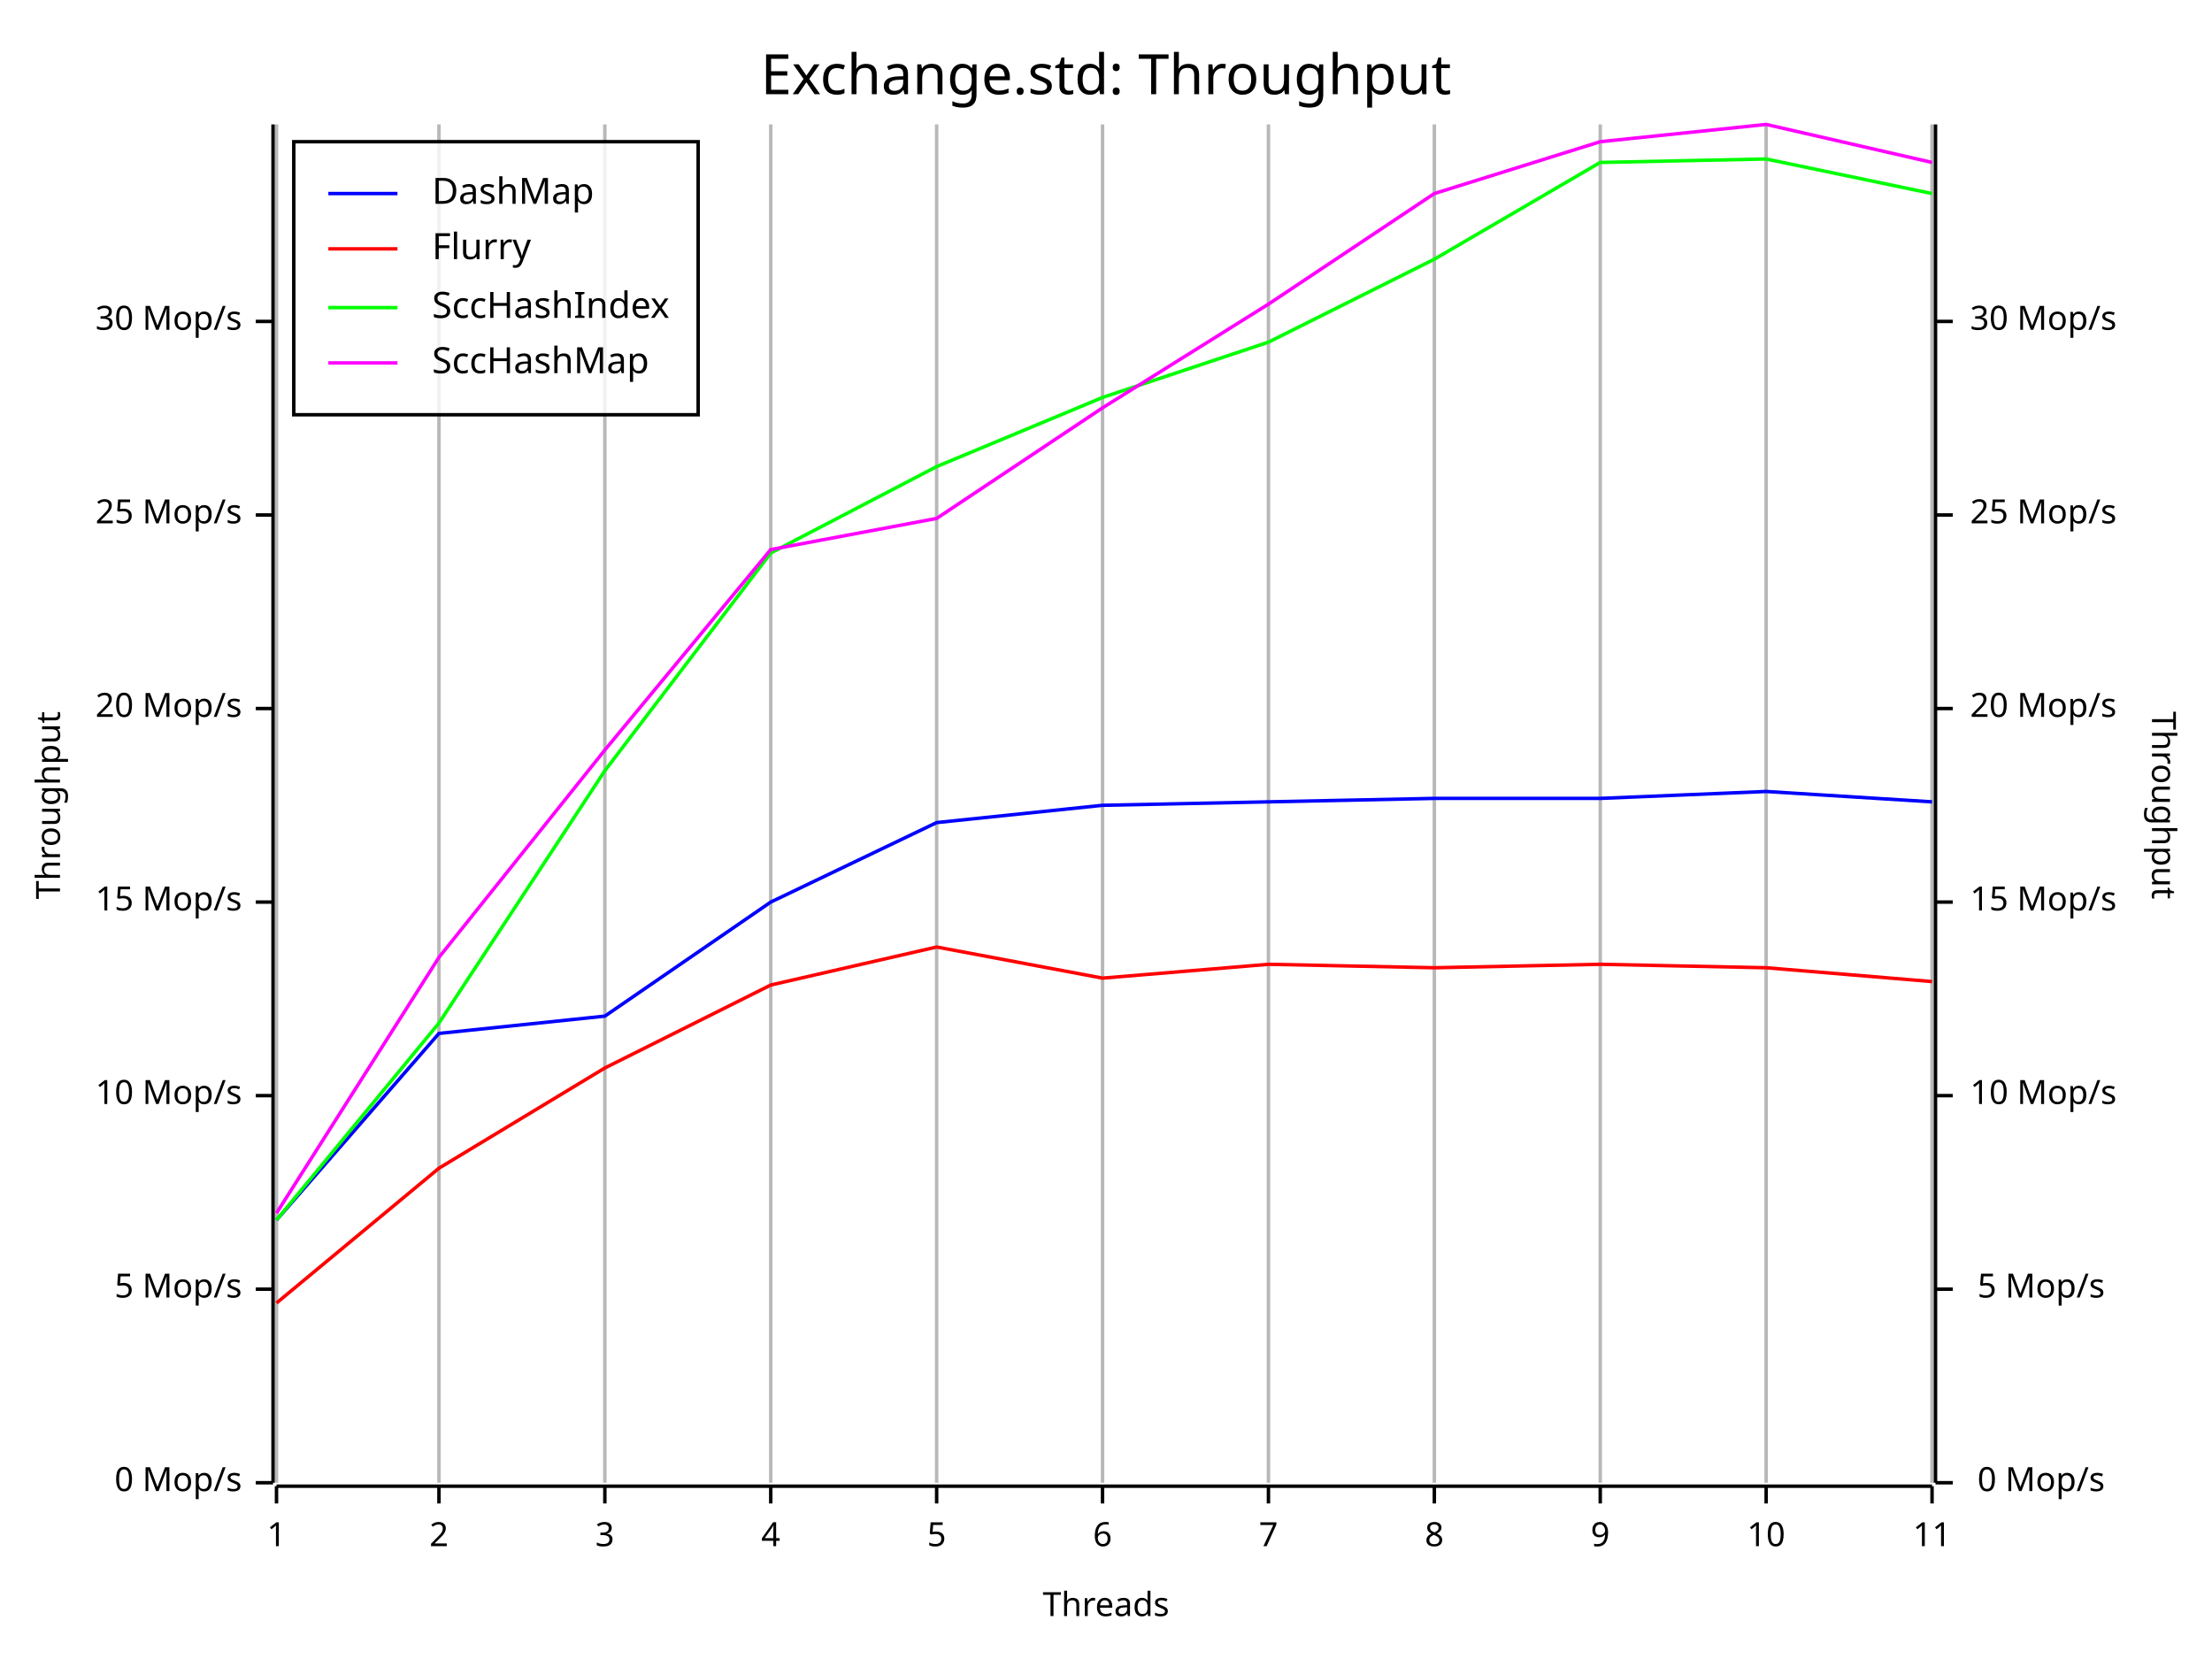
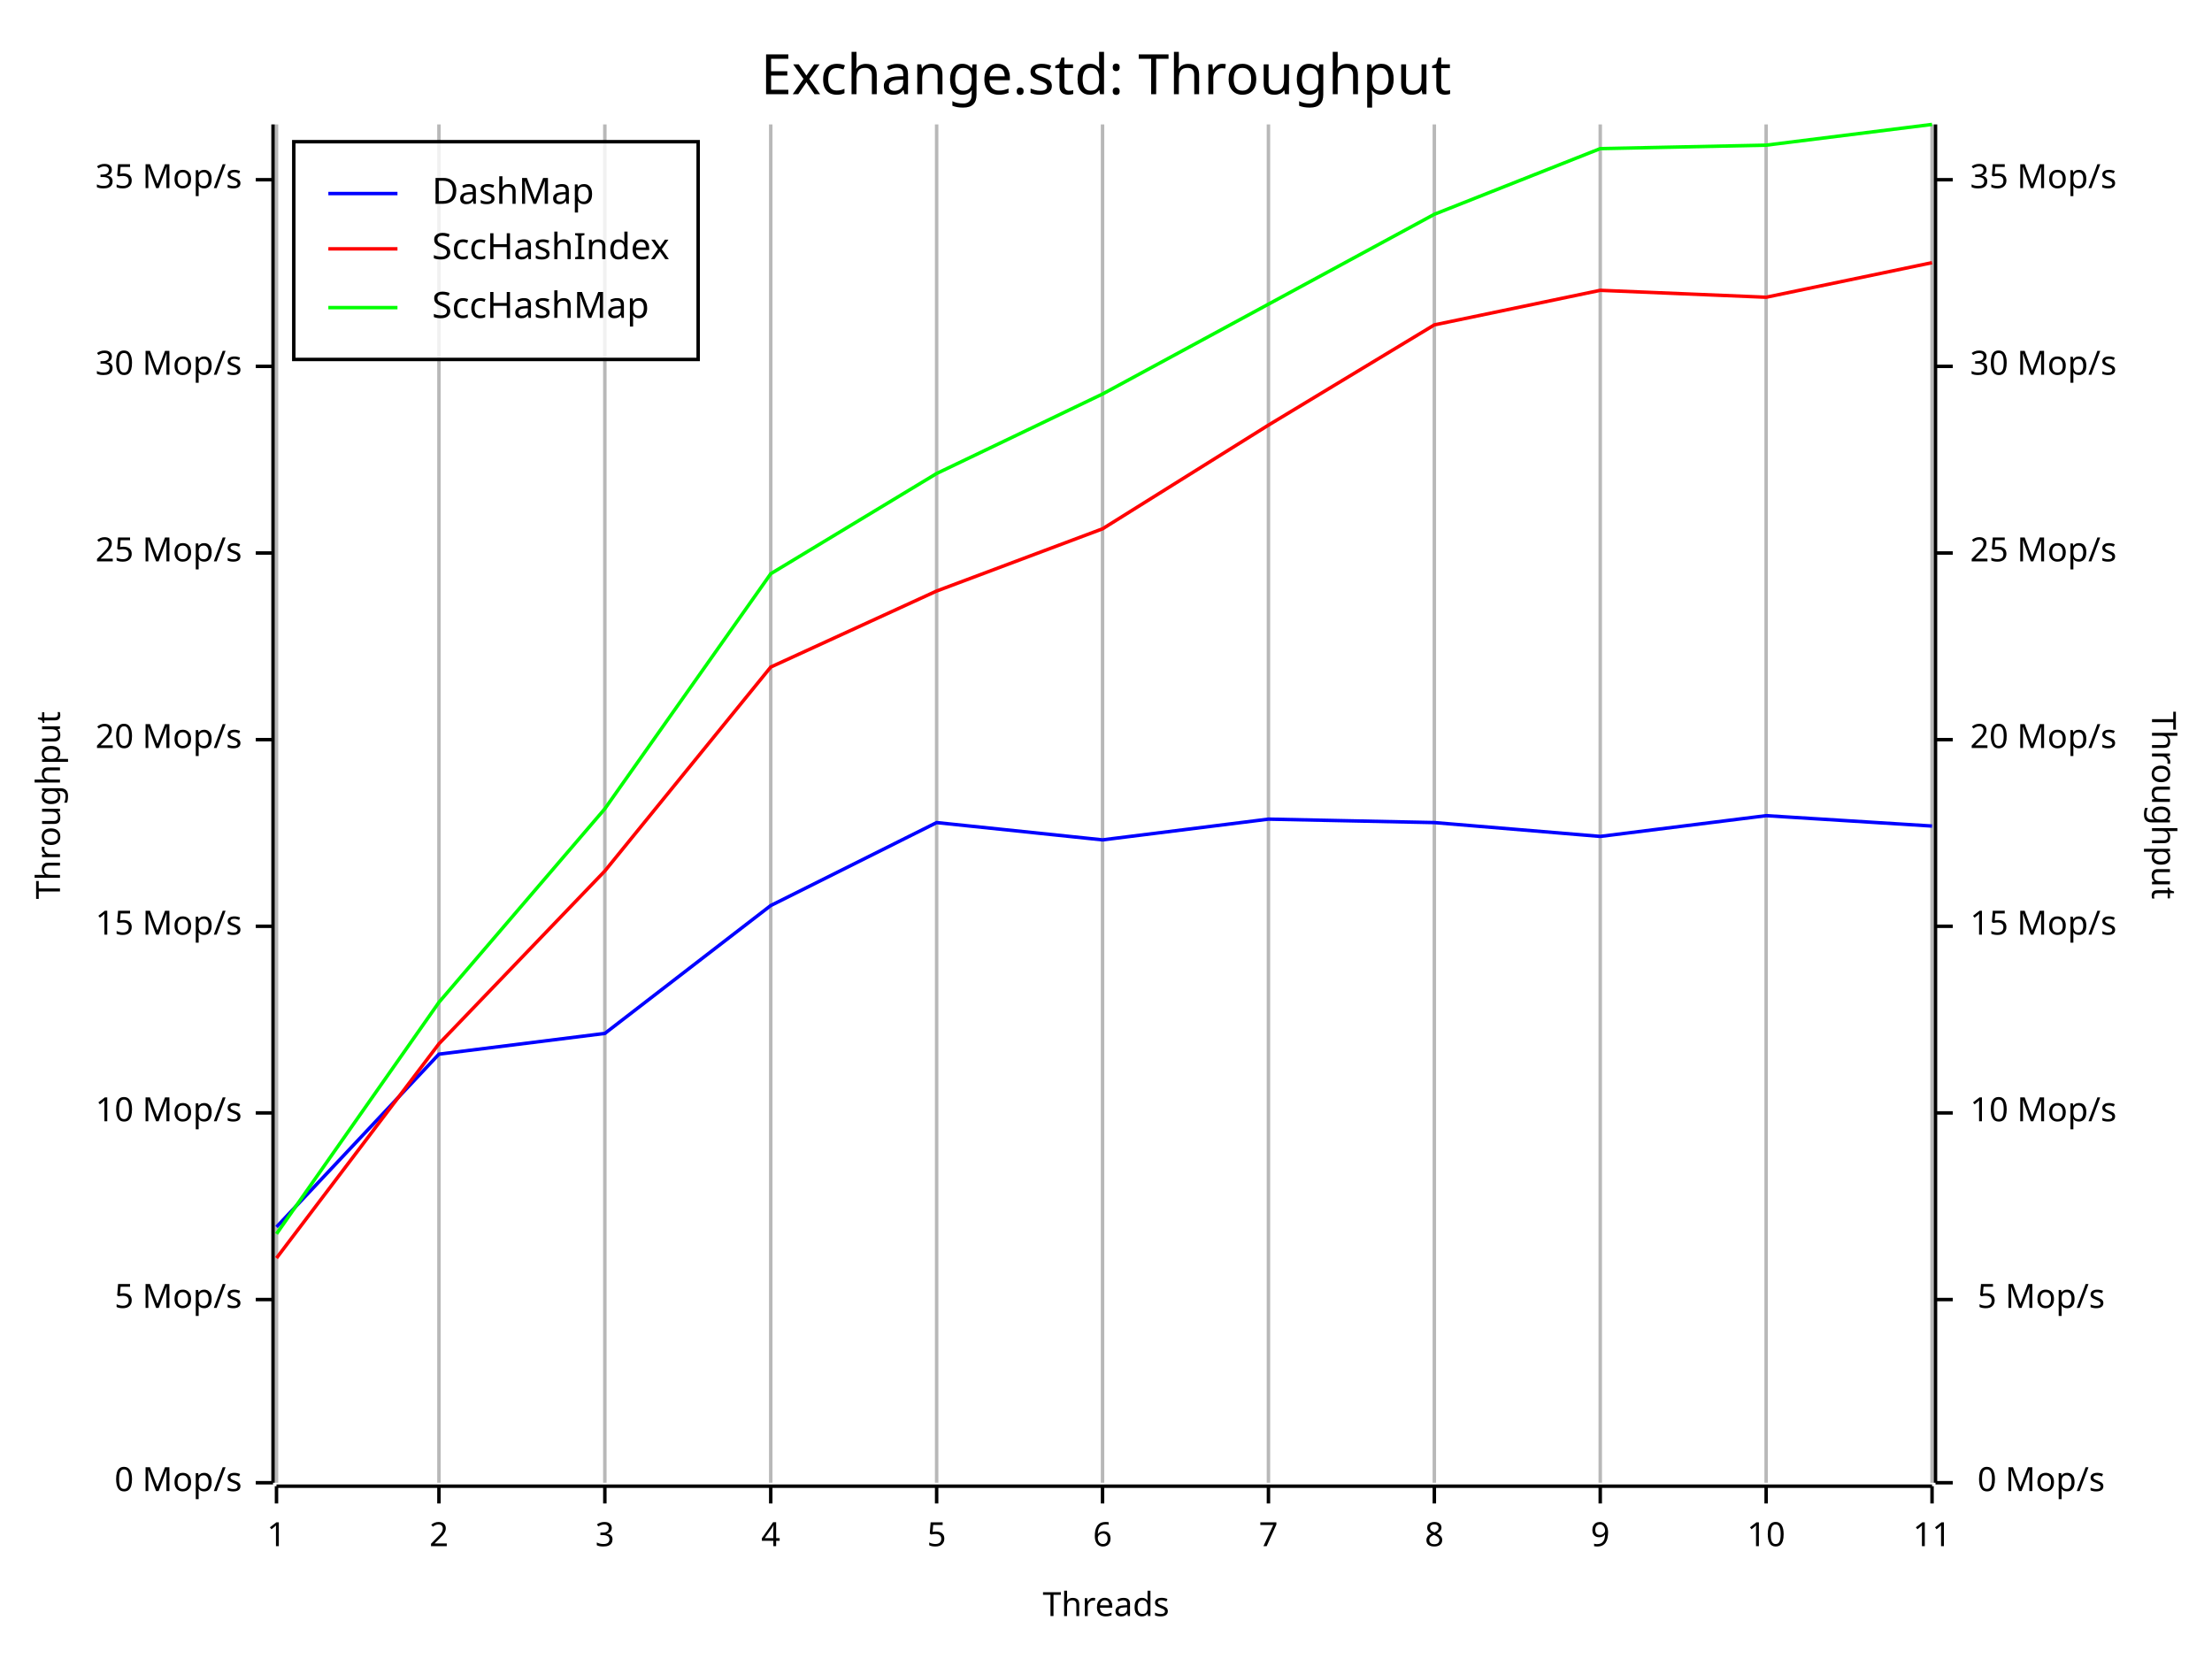
<svg xmlns="http://www.w3.org/2000/svg" width="640" height="480" viewBox="0 0 640 480">
  <rect x="0" y="0" width="640" height="480" opacity="1" fill="#FFFFFF" stroke="none" />
  <text x="320" y="15" dy="0.76em" text-anchor="middle" font-family="Fira Code" font-size="16.129" opacity="1" fill="#000000">
Exchange.std: Throughput
</text>
  <line opacity="0.1" stroke="#000000" stroke-width="1" x1="80" y1="429" x2="80" y2="36" />
  <line opacity="0.1" stroke="#000000" stroke-width="1" x1="127" y1="429" x2="127" y2="36" />
  <line opacity="0.1" stroke="#000000" stroke-width="1" x1="175" y1="429" x2="175" y2="36" />
  <line opacity="0.1" stroke="#000000" stroke-width="1" x1="223" y1="429" x2="223" y2="36" />
  <line opacity="0.1" stroke="#000000" stroke-width="1" x1="271" y1="429" x2="271" y2="36" />
  <line opacity="0.1" stroke="#000000" stroke-width="1" x1="319" y1="429" x2="319" y2="36" />
  <line opacity="0.1" stroke="#000000" stroke-width="1" x1="367" y1="429" x2="367" y2="36" />
  <line opacity="0.1" stroke="#000000" stroke-width="1" x1="415" y1="429" x2="415" y2="36" />
  <line opacity="0.1" stroke="#000000" stroke-width="1" x1="463" y1="429" x2="463" y2="36" />
  <line opacity="0.1" stroke="#000000" stroke-width="1" x1="511" y1="429" x2="511" y2="36" />
  <line opacity="0.1" stroke="#000000" stroke-width="1" x1="559" y1="429" x2="559" y2="36" />
  <text x="10" y="233" dy="0.76em" text-anchor="middle" font-family="sans-serif" font-size="9.677" opacity="1" fill="#000000" transform="rotate(270, 10, 233)">
Throughput
</text>
  <text x="320" y="470" dy="-0.5ex" text-anchor="middle" font-family="sans-serif" font-size="9.677" opacity="1" fill="#000000">
Threads
</text>
  <text x="630" y="233" dy="0.76em" text-anchor="middle" font-family="sans-serif" font-size="9.677" opacity="1" fill="#000000" transform="rotate(90, 630, 233)">
Throughput
</text>
  <line opacity="0.2" stroke="#000000" stroke-width="1" x1="80" y1="429" x2="80" y2="36" />
  <line opacity="0.2" stroke="#000000" stroke-width="1" x1="127" y1="429" x2="127" y2="36" />
  <line opacity="0.2" stroke="#000000" stroke-width="1" x1="175" y1="429" x2="175" y2="36" />
  <line opacity="0.2" stroke="#000000" stroke-width="1" x1="223" y1="429" x2="223" y2="36" />
  <line opacity="0.2" stroke="#000000" stroke-width="1" x1="271" y1="429" x2="271" y2="36" />
  <line opacity="0.2" stroke="#000000" stroke-width="1" x1="319" y1="429" x2="319" y2="36" />
  <line opacity="0.2" stroke="#000000" stroke-width="1" x1="367" y1="429" x2="367" y2="36" />
  <line opacity="0.2" stroke="#000000" stroke-width="1" x1="415" y1="429" x2="415" y2="36" />
  <line opacity="0.2" stroke="#000000" stroke-width="1" x1="463" y1="429" x2="463" y2="36" />
  <line opacity="0.2" stroke="#000000" stroke-width="1" x1="511" y1="429" x2="511" y2="36" />
  <line opacity="0.2" stroke="#000000" stroke-width="1" x1="559" y1="429" x2="559" y2="36" />
  <polyline fill="none" opacity="1" stroke="#000000" stroke-width="1" points="79,36 79,429 " />
  <text x="70" y="429" dy="0.5ex" text-anchor="end" font-family="sans-serif" font-size="9.677" opacity="1" fill="#000000">
0 Mop/s
</text>
  <polyline fill="none" opacity="1" stroke="#000000" stroke-width="1" points="74,429 79,429 " />
-   <text x="70" y="373" dy="0.5ex" text-anchor="end" font-family="sans-serif" font-size="9.677" opacity="1" fill="#000000">
+   <text x="70" y="376" dy="0.5ex" text-anchor="end" font-family="sans-serif" font-size="9.677" opacity="1" fill="#000000">
5 Mop/s
</text>
-   <polyline fill="none" opacity="1" stroke="#000000" stroke-width="1" points="74,373 79,373 " />
-   <text x="70" y="317" dy="0.5ex" text-anchor="end" font-family="sans-serif" font-size="9.677" opacity="1" fill="#000000">
+   <polyline fill="none" opacity="1" stroke="#000000" stroke-width="1" points="74,376 79,376 " />
+   <text x="70" y="322" dy="0.5ex" text-anchor="end" font-family="sans-serif" font-size="9.677" opacity="1" fill="#000000">
10 Mop/s
</text>
-   <polyline fill="none" opacity="1" stroke="#000000" stroke-width="1" points="74,317 79,317 " />
-   <text x="70" y="261" dy="0.5ex" text-anchor="end" font-family="sans-serif" font-size="9.677" opacity="1" fill="#000000">
+   <polyline fill="none" opacity="1" stroke="#000000" stroke-width="1" points="74,322 79,322 " />
+   <text x="70" y="268" dy="0.5ex" text-anchor="end" font-family="sans-serif" font-size="9.677" opacity="1" fill="#000000">
15 Mop/s
</text>
-   <polyline fill="none" opacity="1" stroke="#000000" stroke-width="1" points="74,261 79,261 " />
-   <text x="70" y="205" dy="0.5ex" text-anchor="end" font-family="sans-serif" font-size="9.677" opacity="1" fill="#000000">
+   <polyline fill="none" opacity="1" stroke="#000000" stroke-width="1" points="74,268 79,268 " />
+   <text x="70" y="214" dy="0.5ex" text-anchor="end" font-family="sans-serif" font-size="9.677" opacity="1" fill="#000000">
20 Mop/s
</text>
-   <polyline fill="none" opacity="1" stroke="#000000" stroke-width="1" points="74,205 79,205 " />
-   <text x="70" y="149" dy="0.5ex" text-anchor="end" font-family="sans-serif" font-size="9.677" opacity="1" fill="#000000">
+   <polyline fill="none" opacity="1" stroke="#000000" stroke-width="1" points="74,214 79,214 " />
+   <text x="70" y="160" dy="0.5ex" text-anchor="end" font-family="sans-serif" font-size="9.677" opacity="1" fill="#000000">
25 Mop/s
</text>
-   <polyline fill="none" opacity="1" stroke="#000000" stroke-width="1" points="74,149 79,149 " />
-   <text x="70" y="93" dy="0.5ex" text-anchor="end" font-family="sans-serif" font-size="9.677" opacity="1" fill="#000000">
+   <polyline fill="none" opacity="1" stroke="#000000" stroke-width="1" points="74,160 79,160 " />
+   <text x="70" y="106" dy="0.5ex" text-anchor="end" font-family="sans-serif" font-size="9.677" opacity="1" fill="#000000">
30 Mop/s
</text>
-   <polyline fill="none" opacity="1" stroke="#000000" stroke-width="1" points="74,93 79,93 " />
+   <polyline fill="none" opacity="1" stroke="#000000" stroke-width="1" points="74,106 79,106 " />
+   <text x="70" y="52" dy="0.5ex" text-anchor="end" font-family="sans-serif" font-size="9.677" opacity="1" fill="#000000">
+ 35 Mop/s
+ </text>
+   <polyline fill="none" opacity="1" stroke="#000000" stroke-width="1" points="74,52 79,52 " />
  <polyline fill="none" opacity="1" stroke="#000000" stroke-width="1" points="80,430 559,430 " />
  <text x="80" y="440" dy="0.76em" text-anchor="middle" font-family="sans-serif" font-size="9.677" opacity="1" fill="#000000">
1
</text>
  <polyline fill="none" opacity="1" stroke="#000000" stroke-width="1" points="80,430 80,435 " />
  <text x="127" y="440" dy="0.76em" text-anchor="middle" font-family="sans-serif" font-size="9.677" opacity="1" fill="#000000">
2
</text>
  <polyline fill="none" opacity="1" stroke="#000000" stroke-width="1" points="127,430 127,435 " />
  <text x="175" y="440" dy="0.76em" text-anchor="middle" font-family="sans-serif" font-size="9.677" opacity="1" fill="#000000">
3
</text>
  <polyline fill="none" opacity="1" stroke="#000000" stroke-width="1" points="175,430 175,435 " />
  <text x="223" y="440" dy="0.76em" text-anchor="middle" font-family="sans-serif" font-size="9.677" opacity="1" fill="#000000">
4
</text>
  <polyline fill="none" opacity="1" stroke="#000000" stroke-width="1" points="223,430 223,435 " />
  <text x="271" y="440" dy="0.76em" text-anchor="middle" font-family="sans-serif" font-size="9.677" opacity="1" fill="#000000">
5
</text>
  <polyline fill="none" opacity="1" stroke="#000000" stroke-width="1" points="271,430 271,435 " />
  <text x="319" y="440" dy="0.76em" text-anchor="middle" font-family="sans-serif" font-size="9.677" opacity="1" fill="#000000">
6
</text>
  <polyline fill="none" opacity="1" stroke="#000000" stroke-width="1" points="319,430 319,435 " />
  <text x="367" y="440" dy="0.76em" text-anchor="middle" font-family="sans-serif" font-size="9.677" opacity="1" fill="#000000">
7
</text>
  <polyline fill="none" opacity="1" stroke="#000000" stroke-width="1" points="367,430 367,435 " />
  <text x="415" y="440" dy="0.76em" text-anchor="middle" font-family="sans-serif" font-size="9.677" opacity="1" fill="#000000">
8
</text>
  <polyline fill="none" opacity="1" stroke="#000000" stroke-width="1" points="415,430 415,435 " />
  <text x="463" y="440" dy="0.76em" text-anchor="middle" font-family="sans-serif" font-size="9.677" opacity="1" fill="#000000">
9
</text>
  <polyline fill="none" opacity="1" stroke="#000000" stroke-width="1" points="463,430 463,435 " />
  <text x="511" y="440" dy="0.76em" text-anchor="middle" font-family="sans-serif" font-size="9.677" opacity="1" fill="#000000">
10
</text>
  <polyline fill="none" opacity="1" stroke="#000000" stroke-width="1" points="511,430 511,435 " />
  <text x="559" y="440" dy="0.76em" text-anchor="middle" font-family="sans-serif" font-size="9.677" opacity="1" fill="#000000">
11
</text>
  <polyline fill="none" opacity="1" stroke="#000000" stroke-width="1" points="559,430 559,435 " />
  <polyline fill="none" opacity="1" stroke="#000000" stroke-width="1" points="560,36 560,429 " />
  <text x="609" y="429" dy="0.5ex" text-anchor="end" font-family="sans-serif" font-size="9.677" opacity="1" fill="#000000">
0 Mop/s
</text>
  <polyline fill="none" opacity="1" stroke="#000000" stroke-width="1" points="560,429 565,429 " />
-   <text x="609" y="373" dy="0.5ex" text-anchor="end" font-family="sans-serif" font-size="9.677" opacity="1" fill="#000000">
+   <text x="609" y="376" dy="0.5ex" text-anchor="end" font-family="sans-serif" font-size="9.677" opacity="1" fill="#000000">
5 Mop/s
</text>
-   <polyline fill="none" opacity="1" stroke="#000000" stroke-width="1" points="560,373 565,373 " />
-   <text x="570" y="317" dy="0.5ex" text-anchor="start" font-family="sans-serif" font-size="9.677" opacity="1" fill="#000000">
+   <polyline fill="none" opacity="1" stroke="#000000" stroke-width="1" points="560,376 565,376 " />
+   <text x="570" y="322" dy="0.5ex" text-anchor="start" font-family="sans-serif" font-size="9.677" opacity="1" fill="#000000">
10 Mop/s
</text>
-   <polyline fill="none" opacity="1" stroke="#000000" stroke-width="1" points="560,317 565,317 " />
-   <text x="570" y="261" dy="0.5ex" text-anchor="start" font-family="sans-serif" font-size="9.677" opacity="1" fill="#000000">
+   <polyline fill="none" opacity="1" stroke="#000000" stroke-width="1" points="560,322 565,322 " />
+   <text x="570" y="268" dy="0.5ex" text-anchor="start" font-family="sans-serif" font-size="9.677" opacity="1" fill="#000000">
15 Mop/s
</text>
-   <polyline fill="none" opacity="1" stroke="#000000" stroke-width="1" points="560,261 565,261 " />
-   <text x="570" y="205" dy="0.5ex" text-anchor="start" font-family="sans-serif" font-size="9.677" opacity="1" fill="#000000">
+   <polyline fill="none" opacity="1" stroke="#000000" stroke-width="1" points="560,268 565,268 " />
+   <text x="570" y="214" dy="0.5ex" text-anchor="start" font-family="sans-serif" font-size="9.677" opacity="1" fill="#000000">
20 Mop/s
</text>
-   <polyline fill="none" opacity="1" stroke="#000000" stroke-width="1" points="560,205 565,205 " />
-   <text x="570" y="149" dy="0.5ex" text-anchor="start" font-family="sans-serif" font-size="9.677" opacity="1" fill="#000000">
+   <polyline fill="none" opacity="1" stroke="#000000" stroke-width="1" points="560,214 565,214 " />
+   <text x="570" y="160" dy="0.5ex" text-anchor="start" font-family="sans-serif" font-size="9.677" opacity="1" fill="#000000">
25 Mop/s
</text>
-   <polyline fill="none" opacity="1" stroke="#000000" stroke-width="1" points="560,149 565,149 " />
-   <text x="570" y="93" dy="0.5ex" text-anchor="start" font-family="sans-serif" font-size="9.677" opacity="1" fill="#000000">
+   <polyline fill="none" opacity="1" stroke="#000000" stroke-width="1" points="560,160 565,160 " />
+   <text x="570" y="106" dy="0.5ex" text-anchor="start" font-family="sans-serif" font-size="9.677" opacity="1" fill="#000000">
30 Mop/s
</text>
-   <polyline fill="none" opacity="1" stroke="#000000" stroke-width="1" points="560,93 565,93 " />
-   <polyline fill="none" opacity="1" stroke="#0000FF" stroke-width="1" points="80,353 127,299 175,294 223,261 271,238 319,233 367,232 415,231 463,231 511,229 559,232 " />
-   <polyline fill="none" opacity="1" stroke="#FF0000" stroke-width="1" points="80,377 127,338 175,309 223,285 271,274 319,283 367,279 415,280 463,279 511,280 559,284 " />
-   <polyline fill="none" opacity="1" stroke="#00FF00" stroke-width="1" points="80,353 127,296 175,223 223,160 271,135 319,115 367,99 415,75 463,47 511,46 559,56 " />
-   <polyline fill="none" opacity="1" stroke="#FF00FF" stroke-width="1" points="80,351 127,277 175,217 223,159 271,150 319,118 367,88 415,56 463,41 511,36 559,47 " />
-   <rect x="85" y="41" width="117" height="79" opacity="0.8" fill="#FFFFFF" stroke="none" />
-   <rect x="85" y="41" width="117" height="79" opacity="1" fill="none" stroke="#000000" />
+   <polyline fill="none" opacity="1" stroke="#000000" stroke-width="1" points="560,106 565,106 " />
+   <text x="570" y="52" dy="0.5ex" text-anchor="start" font-family="sans-serif" font-size="9.677" opacity="1" fill="#000000">
+ 35 Mop/s
+ </text>
+   <polyline fill="none" opacity="1" stroke="#000000" stroke-width="1" points="560,52 565,52 " />
+   <polyline fill="none" opacity="1" stroke="#0000FF" stroke-width="1" points="80,355 127,305 175,299 223,262 271,238 319,243 367,237 415,238 463,242 511,236 559,239 " />
+   <polyline fill="none" opacity="1" stroke="#FF0000" stroke-width="1" points="80,364 127,302 175,252 223,193 271,171 319,153 367,123 415,94 463,84 511,86 559,76 " />
+   <polyline fill="none" opacity="1" stroke="#00FF00" stroke-width="1" points="80,357 127,290 175,234 223,166 271,137 319,114 367,88 415,62 463,43 511,42 559,36 " />
+   <rect x="85" y="41" width="117" height="63" opacity="0.8" fill="#FFFFFF" stroke="none" />
+   <rect x="85" y="41" width="117" height="63" opacity="1" fill="none" stroke="#000000" />
  <text x="125" y="51" dy="0.76em" text-anchor="start" font-family="Fira Code" font-size="10.484" opacity="1" fill="#000000">
DashMap
</text>
  <text x="125" y="67" dy="0.76em" text-anchor="start" font-family="Fira Code" font-size="10.484" opacity="1" fill="#000000">
- Flurry
+ SccHashIndex
</text>
  <text x="125" y="84" dy="0.76em" text-anchor="start" font-family="Fira Code" font-size="10.484" opacity="1" fill="#000000">
- SccHashIndex
- </text>
-   <text x="125" y="100" dy="0.76em" text-anchor="start" font-family="Fira Code" font-size="10.484" opacity="1" fill="#000000">
SccHashMap
</text>
  <polyline fill="none" opacity="1" stroke="#0000FF" stroke-width="1" points="95,56 115,56 " />
  <polyline fill="none" opacity="1" stroke="#FF0000" stroke-width="1" points="95,72 115,72 " />
  <polyline fill="none" opacity="1" stroke="#00FF00" stroke-width="1" points="95,89 115,89 " />
-   <polyline fill="none" opacity="1" stroke="#FF00FF" stroke-width="1" points="95,105 115,105 " />
</svg>
